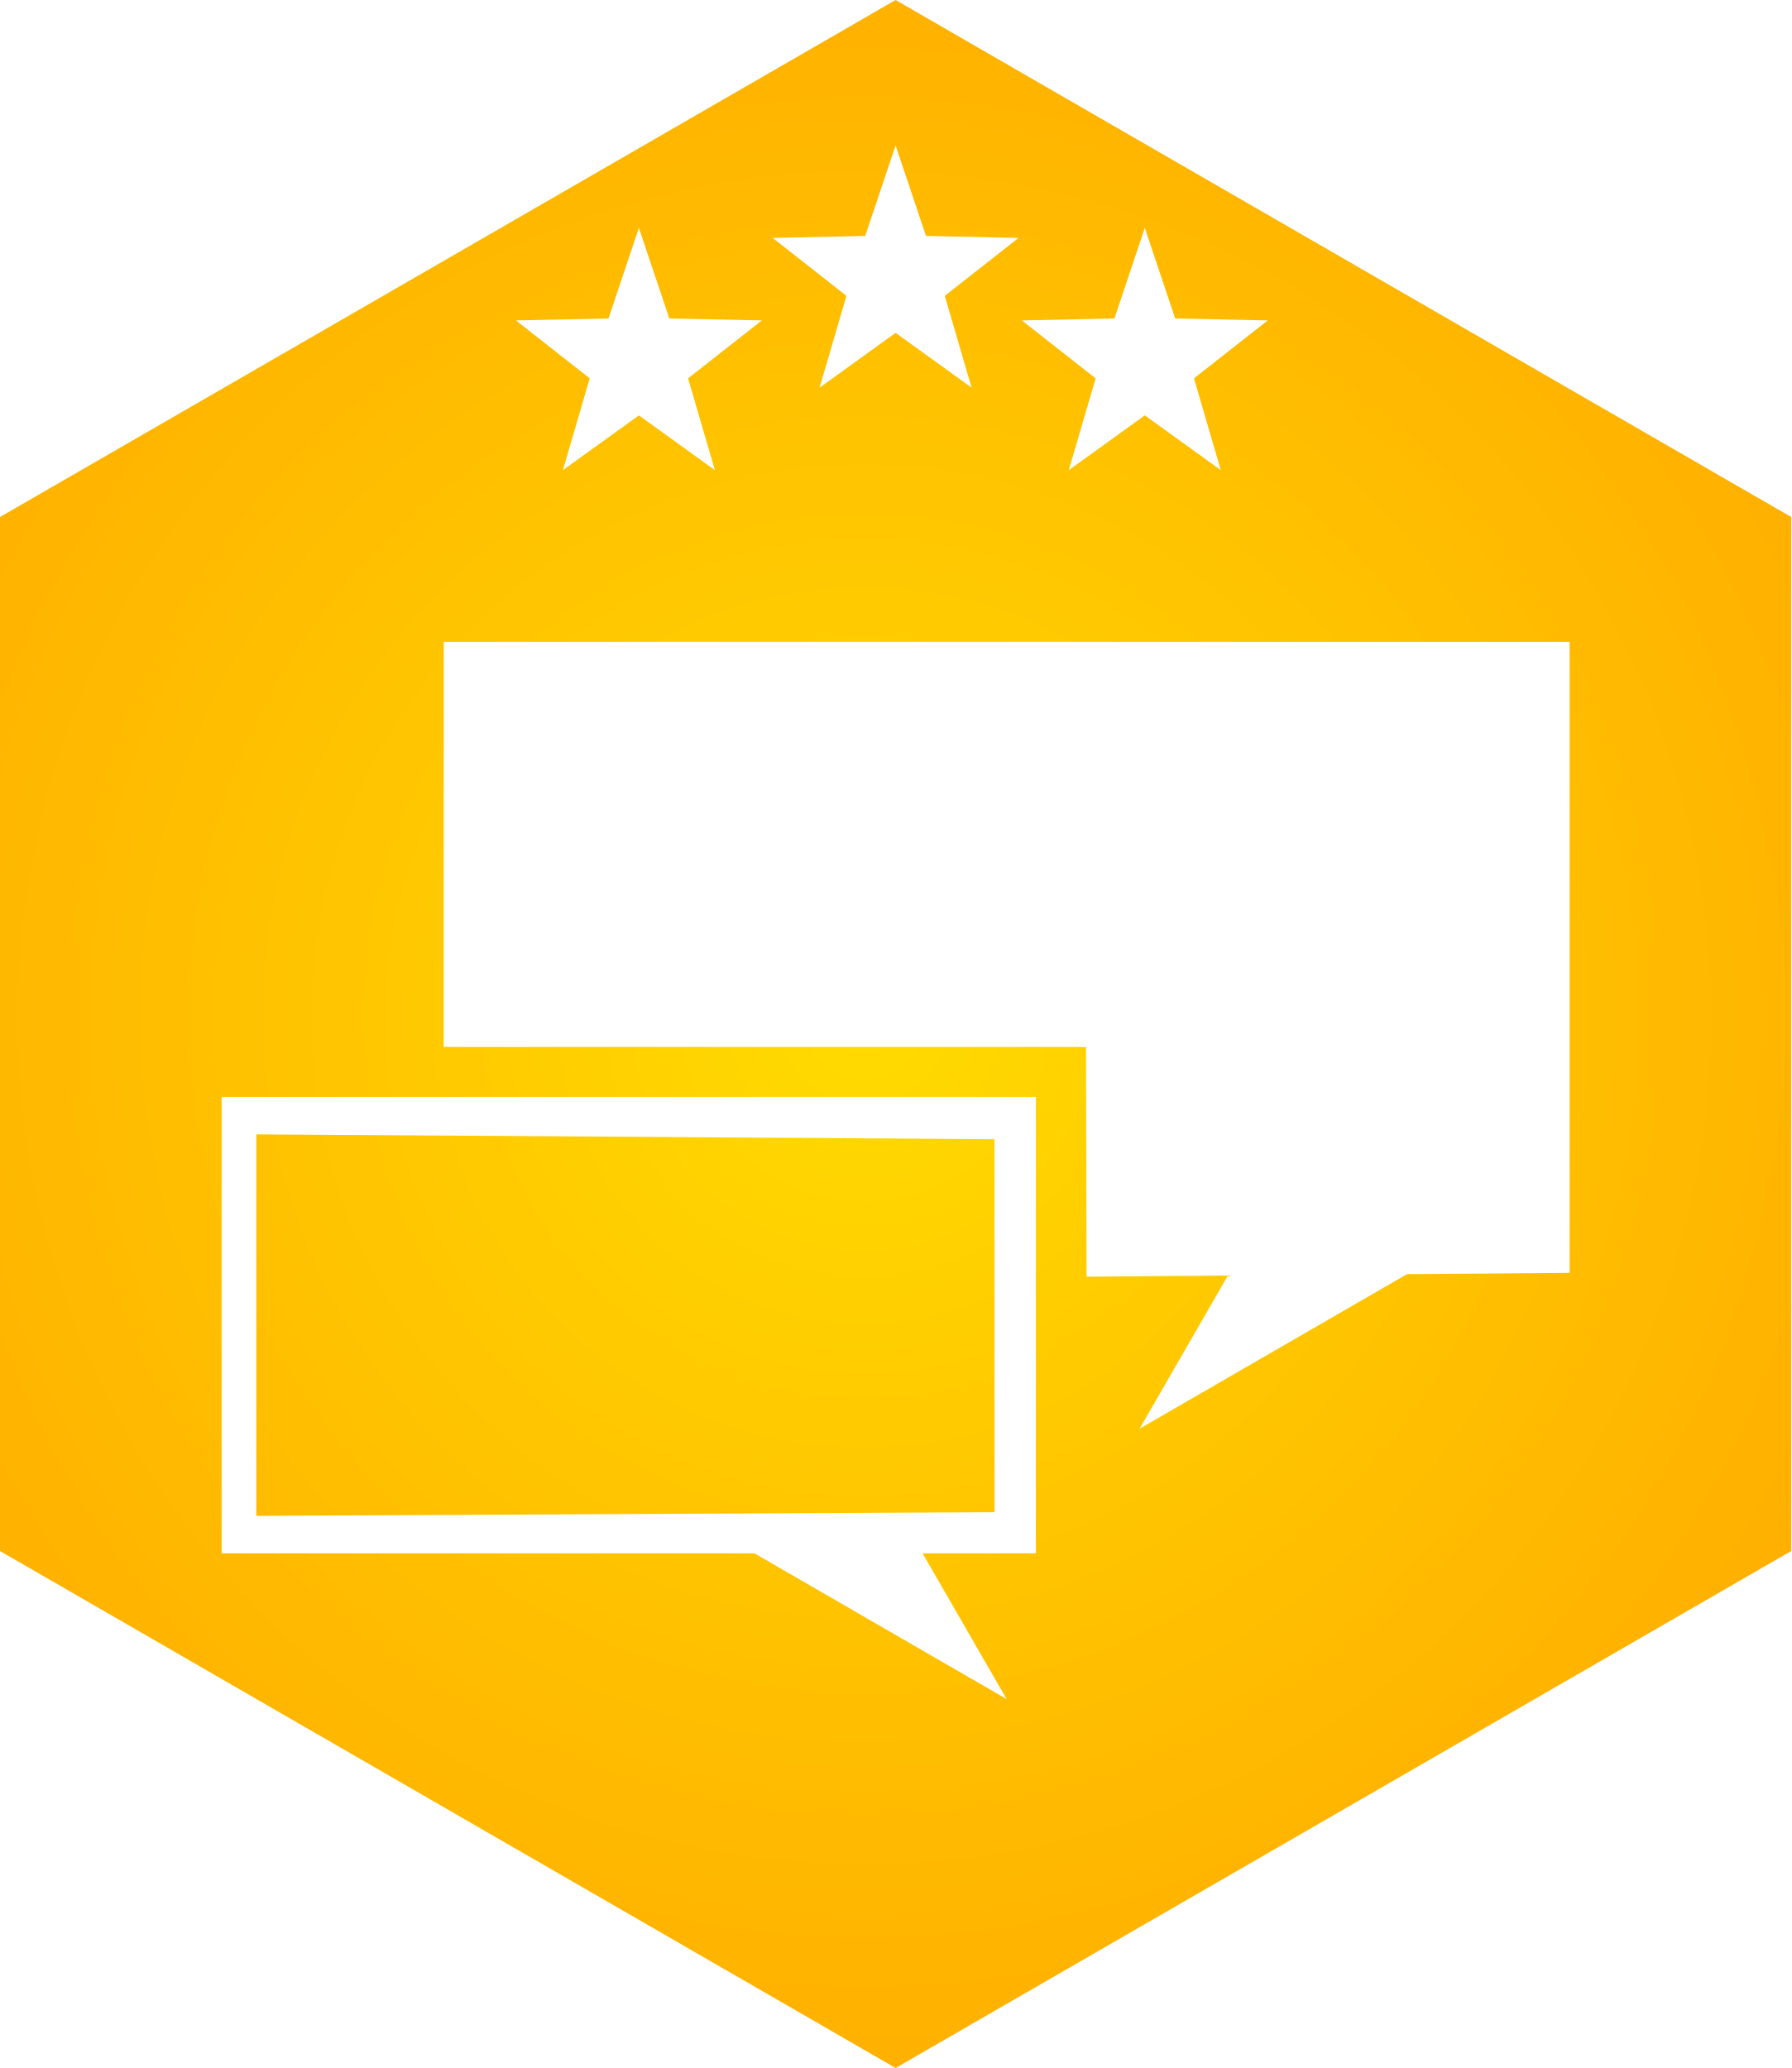
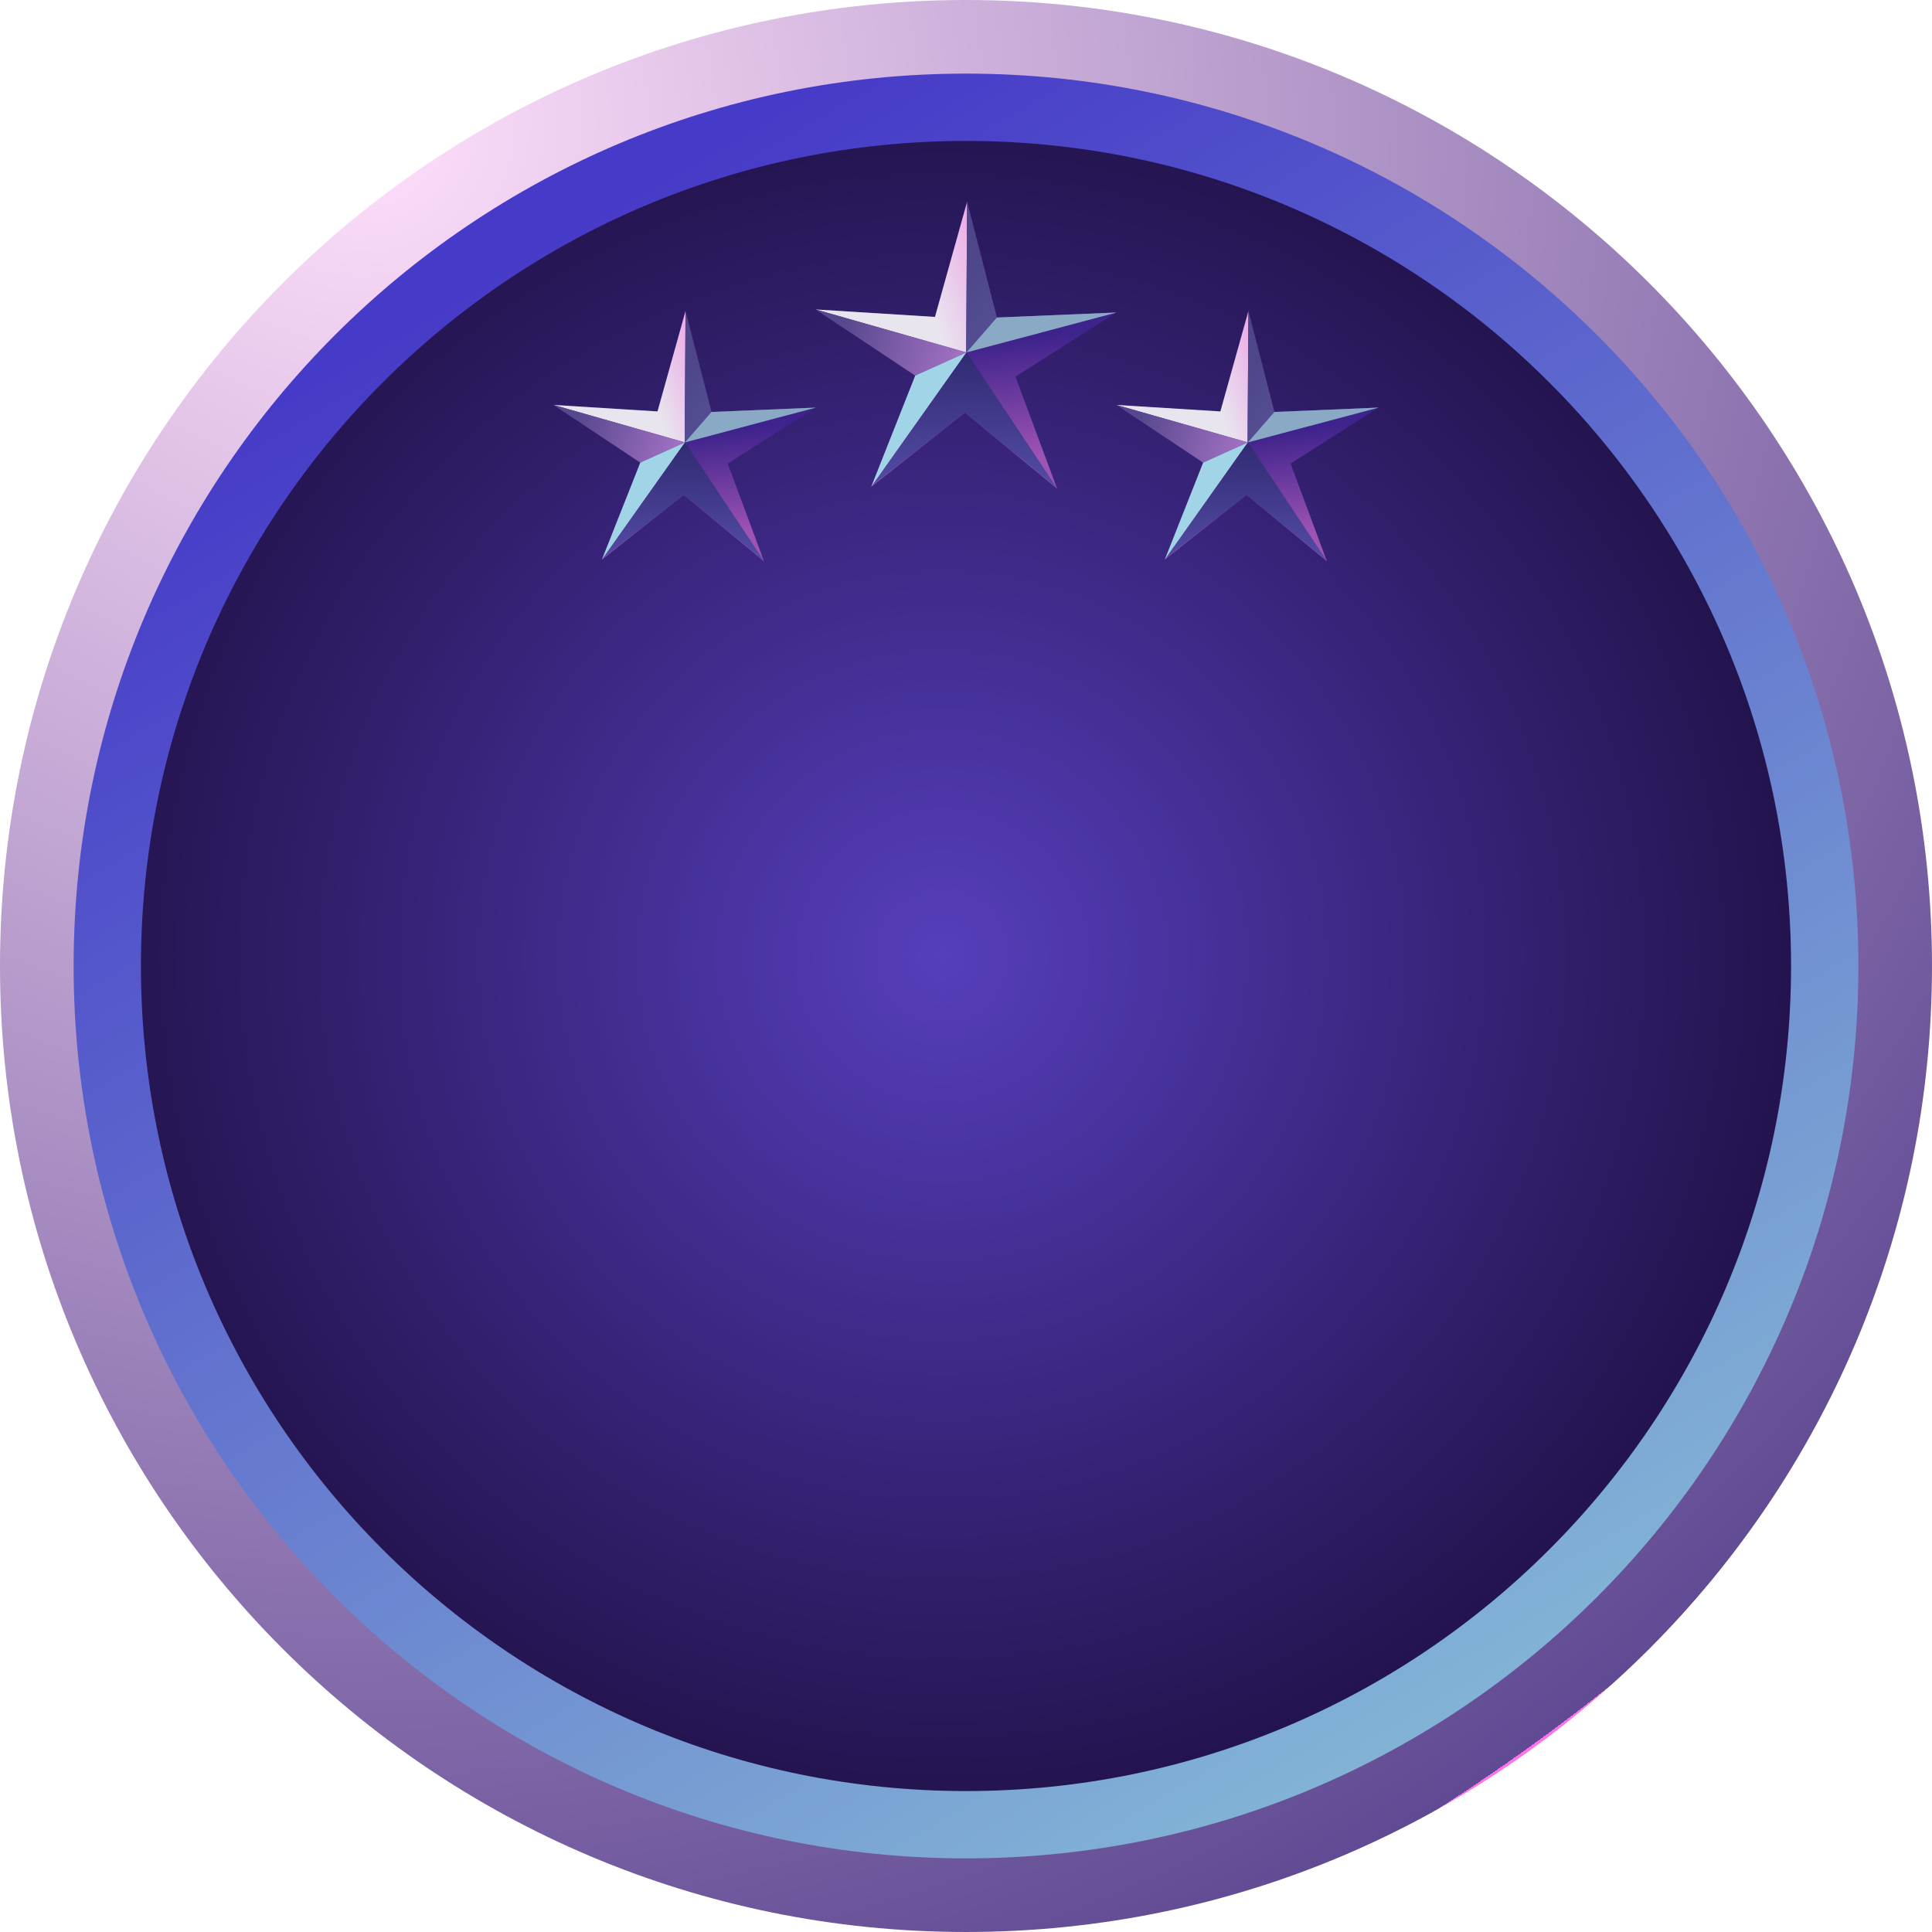
- <svg xmlns="http://www.w3.org/2000/svg" version="1.1" width="246.829" height="285.013" viewBox="909.347,484.53,246.829,285.013">
-   <defs id="element-36">
-     <radialGradient cx="1028.449" cy="624.745" r="209.783" gradientUnits="userSpaceOnUse" id="color-1">
-       <stop offset="0" stop-color="#ffdb00" id="element-37" />
-       <stop offset="1" stop-color="#ff9d00" id="element-38" />
+ <svg xmlns="http://www.w3.org/2000/svg" version="1.1" width="266.707" height="266.707" viewBox="1215.033,838.75,266.707,266.707">
+   <defs id="element-79">
+     <radialGradient cx="1264.918" cy="855.701" r="276.19" gradientUnits="userSpaceOnUse" id="color-1">
+       <stop offset="0" stop-color="#ffdffb" id="element-80" />
+       <stop offset="1" stop-color="#604a93" id="element-81" />
+       <stop offset="0.597" stop-color="#ff70e9" id="element-82" />
    </radialGradient>
+     <linearGradient x1="1294.056" y1="868.953" x2="1418.834" y2="1082.027" gradientUnits="userSpaceOnUse" id="color-2">
+       <stop offset="0" stop-color="#463ac8" id="element-83" />
+       <stop offset="1" stop-color="#84b7d6" id="element-84" />
+     </linearGradient>
+     <radialGradient cx="1345.102" cy="970.692" r="123.342" gradientUnits="userSpaceOnUse" id="color-3">
+       <stop offset="0" stop-color="#573ebc" id="element-85" />
+       <stop offset="1" stop-color="#201148" id="element-86" />
+     </radialGradient>
+     <linearGradient x1="1392.312" y1="912.91" x2="1390.76" y2="898.617" gradientUnits="userSpaceOnUse" id="color-4">
+       <stop offset="0" stop-color="#9f54b4" id="element-87" />
+       <stop offset="1" stop-color="#3f238c" id="element-88" />
+     </linearGradient>
+     <linearGradient x1="1379.985" y1="885.557" x2="1387.672" y2="882.858" gradientUnits="userSpaceOnUse" id="color-5">
+       <stop offset="0" stop-color="#e9e5ee" id="element-89" />
+       <stop offset="1" stop-color="#ebabe8" id="element-90" />
+     </linearGradient>
+     <linearGradient x1="1399.31" y1="897.551" x2="1388.151" y2="888.76" gradientUnits="userSpaceOnUse" id="color-6">
+       <stop offset="0" stop-color="#5b559d" id="element-91" />
+       <stop offset="1" stop-color="#4d4689" id="element-92" />
+     </linearGradient>
+     <linearGradient x1="1391.811" y1="902.904" x2="1372.155" y2="897.304" gradientUnits="userSpaceOnUse" id="color-7">
+       <stop offset="0" stop-color="#bf80d7" id="element-93" />
+       <stop offset="1" stop-color="#57488e" id="element-94" />
+     </linearGradient>
+     <linearGradient x1="1387.4" y1="928.691" x2="1387.03" y2="897.498" gradientUnits="userSpaceOnUse" id="color-8">
+       <stop offset="0" stop-color="#6e66cd" id="element-95" />
+       <stop offset="1" stop-color="#2c256b" id="element-96" />
+     </linearGradient>
+     <linearGradient x1="1314.609" y1="912.91" x2="1313.056" y2="898.617" gradientUnits="userSpaceOnUse" id="color-9">
+       <stop offset="0" stop-color="#9f54b4" id="element-97" />
+       <stop offset="1" stop-color="#3f238c" id="element-98" />
+     </linearGradient>
+     <linearGradient x1="1302.281" y1="885.557" x2="1309.968" y2="882.858" gradientUnits="userSpaceOnUse" id="color-10">
+       <stop offset="0" stop-color="#e9e5ee" id="element-99" />
+       <stop offset="1" stop-color="#ebabe8" id="element-100" />
+     </linearGradient>
+     <linearGradient x1="1321.607" y1="897.551" x2="1310.447" y2="888.76" gradientUnits="userSpaceOnUse" id="color-11">
+       <stop offset="0" stop-color="#5b559d" id="element-101" />
+       <stop offset="1" stop-color="#4d4689" id="element-102" />
+     </linearGradient>
+     <linearGradient x1="1314.107" y1="902.904" x2="1294.451" y2="897.304" gradientUnits="userSpaceOnUse" id="color-12">
+       <stop offset="0" stop-color="#bf80d7" id="element-103" />
+       <stop offset="1" stop-color="#57488e" id="element-104" />
+     </linearGradient>
+     <linearGradient x1="1309.696" y1="928.691" x2="1309.326" y2="897.498" gradientUnits="userSpaceOnUse" id="color-13">
+       <stop offset="0" stop-color="#6e66cd" id="element-105" />
+       <stop offset="1" stop-color="#2c256b" id="element-106" />
+     </linearGradient>
+     <linearGradient x1="1354.207" y1="902.413" x2="1352.426" y2="886.019" gradientUnits="userSpaceOnUse" id="color-14">
+       <stop offset="0" stop-color="#9f54b4" id="element-107" />
+       <stop offset="1" stop-color="#3f238c" id="element-108" />
+     </linearGradient>
+     <linearGradient x1="1340.066" y1="871.039" x2="1348.884" y2="867.943" gradientUnits="userSpaceOnUse" id="color-15">
+       <stop offset="0" stop-color="#e9e5ee" id="element-109" />
+       <stop offset="1" stop-color="#ebabe8" id="element-110" />
+     </linearGradient>
+     <linearGradient x1="1362.233" y1="884.796" x2="1349.433" y2="874.713" gradientUnits="userSpaceOnUse" id="color-16">
+       <stop offset="0" stop-color="#5b559d" id="element-111" />
+       <stop offset="1" stop-color="#4d4689" id="element-112" />
+     </linearGradient>
+     <linearGradient x1="1353.631" y1="890.936" x2="1331.085" y2="884.513" gradientUnits="userSpaceOnUse" id="color-17">
+       <stop offset="0" stop-color="#bf80d7" id="element-113" />
+       <stop offset="1" stop-color="#57488e" id="element-114" />
+     </linearGradient>
+     <linearGradient x1="1348.571" y1="920.515" x2="1348.147" y2="884.736" gradientUnits="userSpaceOnUse" id="color-18">
+       <stop offset="0" stop-color="#6e66cd" id="element-115" />
+       <stop offset="1" stop-color="#2c256b" id="element-116" />
+     </linearGradient>
  </defs>
-   <g fill="url(#color-1)" fill-rule="nonzero" stroke="#000000" stroke-width="0" stroke-linecap="round" stroke-linejoin="round" stroke-miterlimit="10" stroke-dasharray="" stroke-dashoffset="0" font-family="none" font-weight="none" font-size="none" text-anchor="none" id="element-39">
-     <g id="element-40">
-       <path d="M909.347,555.784l123.414,-71.253l123.414,71.253v142.507l-123.414,71.253l-123.414,-71.253zM1013.303,698.607l34.762,20.096l-11.587,-20.096h15.61v-62.899h-112.2v62.899zM944.671,693.446v-52.577l101.716,0.666l0.012,51.407zM970.494,628.824h88.502l0.08,31.657l19.476,-0.153l-12.173,21.111l36.854,-21.305l22.404,-0.176v-86.972h-155.143zM1032.761,530.404l10.47,7.548l-3.694,-12.649l10.164,-7.984l-12.753,-0.269l-4.188,-12.483l-4.188,12.483l-12.753,0.269l10.164,7.984l-3.694,12.649zM997.388,541.776l10.47,7.548l-3.694,-12.649l10.164,-7.984l-12.753,-0.269l-4.188,-12.483l-4.188,12.483l-12.753,0.269l10.164,7.984l-3.694,12.649zM1067.1,541.776l10.47,7.548l-3.694,-12.649l10.164,-7.984l-12.753,-0.269l-4.188,-12.483l-4.188,12.483l-12.753,0.269l10.164,7.984l-3.694,12.649z" id="CompoundPath 1" />
+   <g fill="none" fill-rule="nonzero" stroke="none" stroke-width="0" stroke-linecap="round" stroke-linejoin="round" stroke-miterlimit="10" stroke-dasharray="" stroke-dashoffset="0" font-family="none" font-weight="none" font-size="none" text-anchor="none" id="element-117">
+     <g id="element-118">
+       <g id="Group 2">
+         <path d="M1215.033,972.103c0,-73.649 59.704,-133.353 133.353,-133.353c73.649,0 133.353,59.704 133.353,133.353c0,73.649 -59.704,133.353 -133.353,133.353c-73.649,0 -133.353,-59.704 -133.353,-133.353z" id="Path 1" fill="url(#color-1)" stroke="#000000" />
+         <path d="M1225.196,972.103c0,-68.036 55.154,-123.191 123.191,-123.191c68.036,0 123.191,55.154 123.191,123.191c0,68.036 -55.154,123.191 -123.191,123.191c-68.036,0 -123.191,-55.154 -123.191,-123.191z" id="element-119" fill="url(#color-2)" stroke="#000000" />
+         <path d="M1234.489,972.103c0,-62.904 50.994,-113.897 113.897,-113.897c62.904,0 113.897,50.994 113.897,113.897c0,62.904 -50.994,113.897 -113.897,113.897c-62.904,0 -113.897,-50.994 -113.897,-113.897z" id="element-120" fill="url(#color-3)" stroke="#000000" />
+         <g id="Group 1" stroke="#ff2020">
+           <path d="M1390.959,895.621l14.375,-0.602l-12.144,7.717l5.015,13.486l-11.092,-9.165l-11.276,8.937l5.289,-13.381l-11.984,-7.963l14.36,0.895l3.87,-13.858z" id="Path 1 1 1 1" fill="url(#color-4)" />
+           <path d="M1387.26,899.828l-18.117,-5.178l14.36,0.895l3.87,-13.858z" id="element-121" fill="url(#color-5)" />
+           <path d="M1390.959,895.621l14.375,-0.602l-18.075,4.809l0.113,-18.141z" id="element-122" fill="url(#color-6)" />
+           <path d="M1381.127,902.612l-11.984,-7.963l18.168,5.164z" id="element-123" fill="url(#color-7)" />
+           <path d="M1387.311,899.814l-11.473,16.179l5.289,-13.381z" id="element-124" fill="#a2d4e7" />
+           <path d="M1387.114,907.056l-11.15,8.759l11.347,-16.001l10.858,16.31z" id="element-125" fill="url(#color-8)" />
+           <path d="M1390.959,895.621l14.375,-0.602l-18.023,4.795z" id="element-126" fill="#89a9c5" />
+         </g>
+         <g id="element-127" stroke="#ff2020">
+           <path d="M1313.255,895.621l14.375,-0.602l-12.144,7.717l5.015,13.486l-11.092,-9.165l-11.276,8.937l5.289,-13.381l-11.984,-7.963l14.36,0.895l3.87,-13.858z" id="Path 1 1 1 1 1" fill="url(#color-9)" />
+           <path d="M1309.556,899.828l-18.117,-5.178l14.36,0.895l3.87,-13.858z" id="element-128" fill="url(#color-10)" />
+           <path d="M1313.255,895.621l14.375,-0.602l-18.075,4.809l0.113,-18.141z" id="element-129" fill="url(#color-11)" />
+           <path d="M1303.423,902.612l-11.984,-7.963l18.168,5.164z" id="element-130" fill="url(#color-12)" />
+           <path d="M1309.608,899.814l-11.473,16.179l5.289,-13.381z" id="element-131" fill="#a2d4e7" />
+           <path d="M1309.41,907.056l-11.15,8.759l11.347,-16.001l10.858,16.31z" id="element-132" fill="url(#color-13)" />
+           <path d="M1313.255,895.621l14.375,-0.602l-18.023,4.795z" id="element-133" fill="#89a9c5" />
+         </g>
+         <g id="element-134" stroke="#ff2020">
+           <path d="M1352.654,882.583l16.489,-0.691l-13.929,8.851l5.752,15.468l-12.722,-10.512l-12.934,10.251l6.066,-15.348l-13.746,-9.133l16.471,1.027l4.438,-15.895z" id="Path 1 1 1 1 1 1" fill="url(#color-14)" />
+           <path d="M1348.411,887.408l-20.78,-5.939l16.471,1.027l4.438,-15.895z" id="element-135" fill="url(#color-15)" />
+           <path d="M1352.654,882.583l16.489,-0.691l-20.732,5.516l0.129,-20.808z" id="element-136" fill="url(#color-16)" />
+           <path d="M1341.376,890.602l-13.746,-9.133l20.839,5.923z" id="element-137" fill="url(#color-17)" />
+           <path d="M1348.47,887.392l-13.16,18.558l6.066,-15.348z" id="element-138" fill="#a2d4e7" />
+           <path d="M1348.244,895.699l-12.789,10.047l13.015,-18.354l12.455,18.708z" id="element-139" fill="url(#color-18)" />
+           <path d="M1352.654,882.583l16.489,-0.691l-20.673,5.5z" id="element-140" fill="#89a9c5" />
+         </g>
+       </g>
    </g>
  </g>
</svg>
